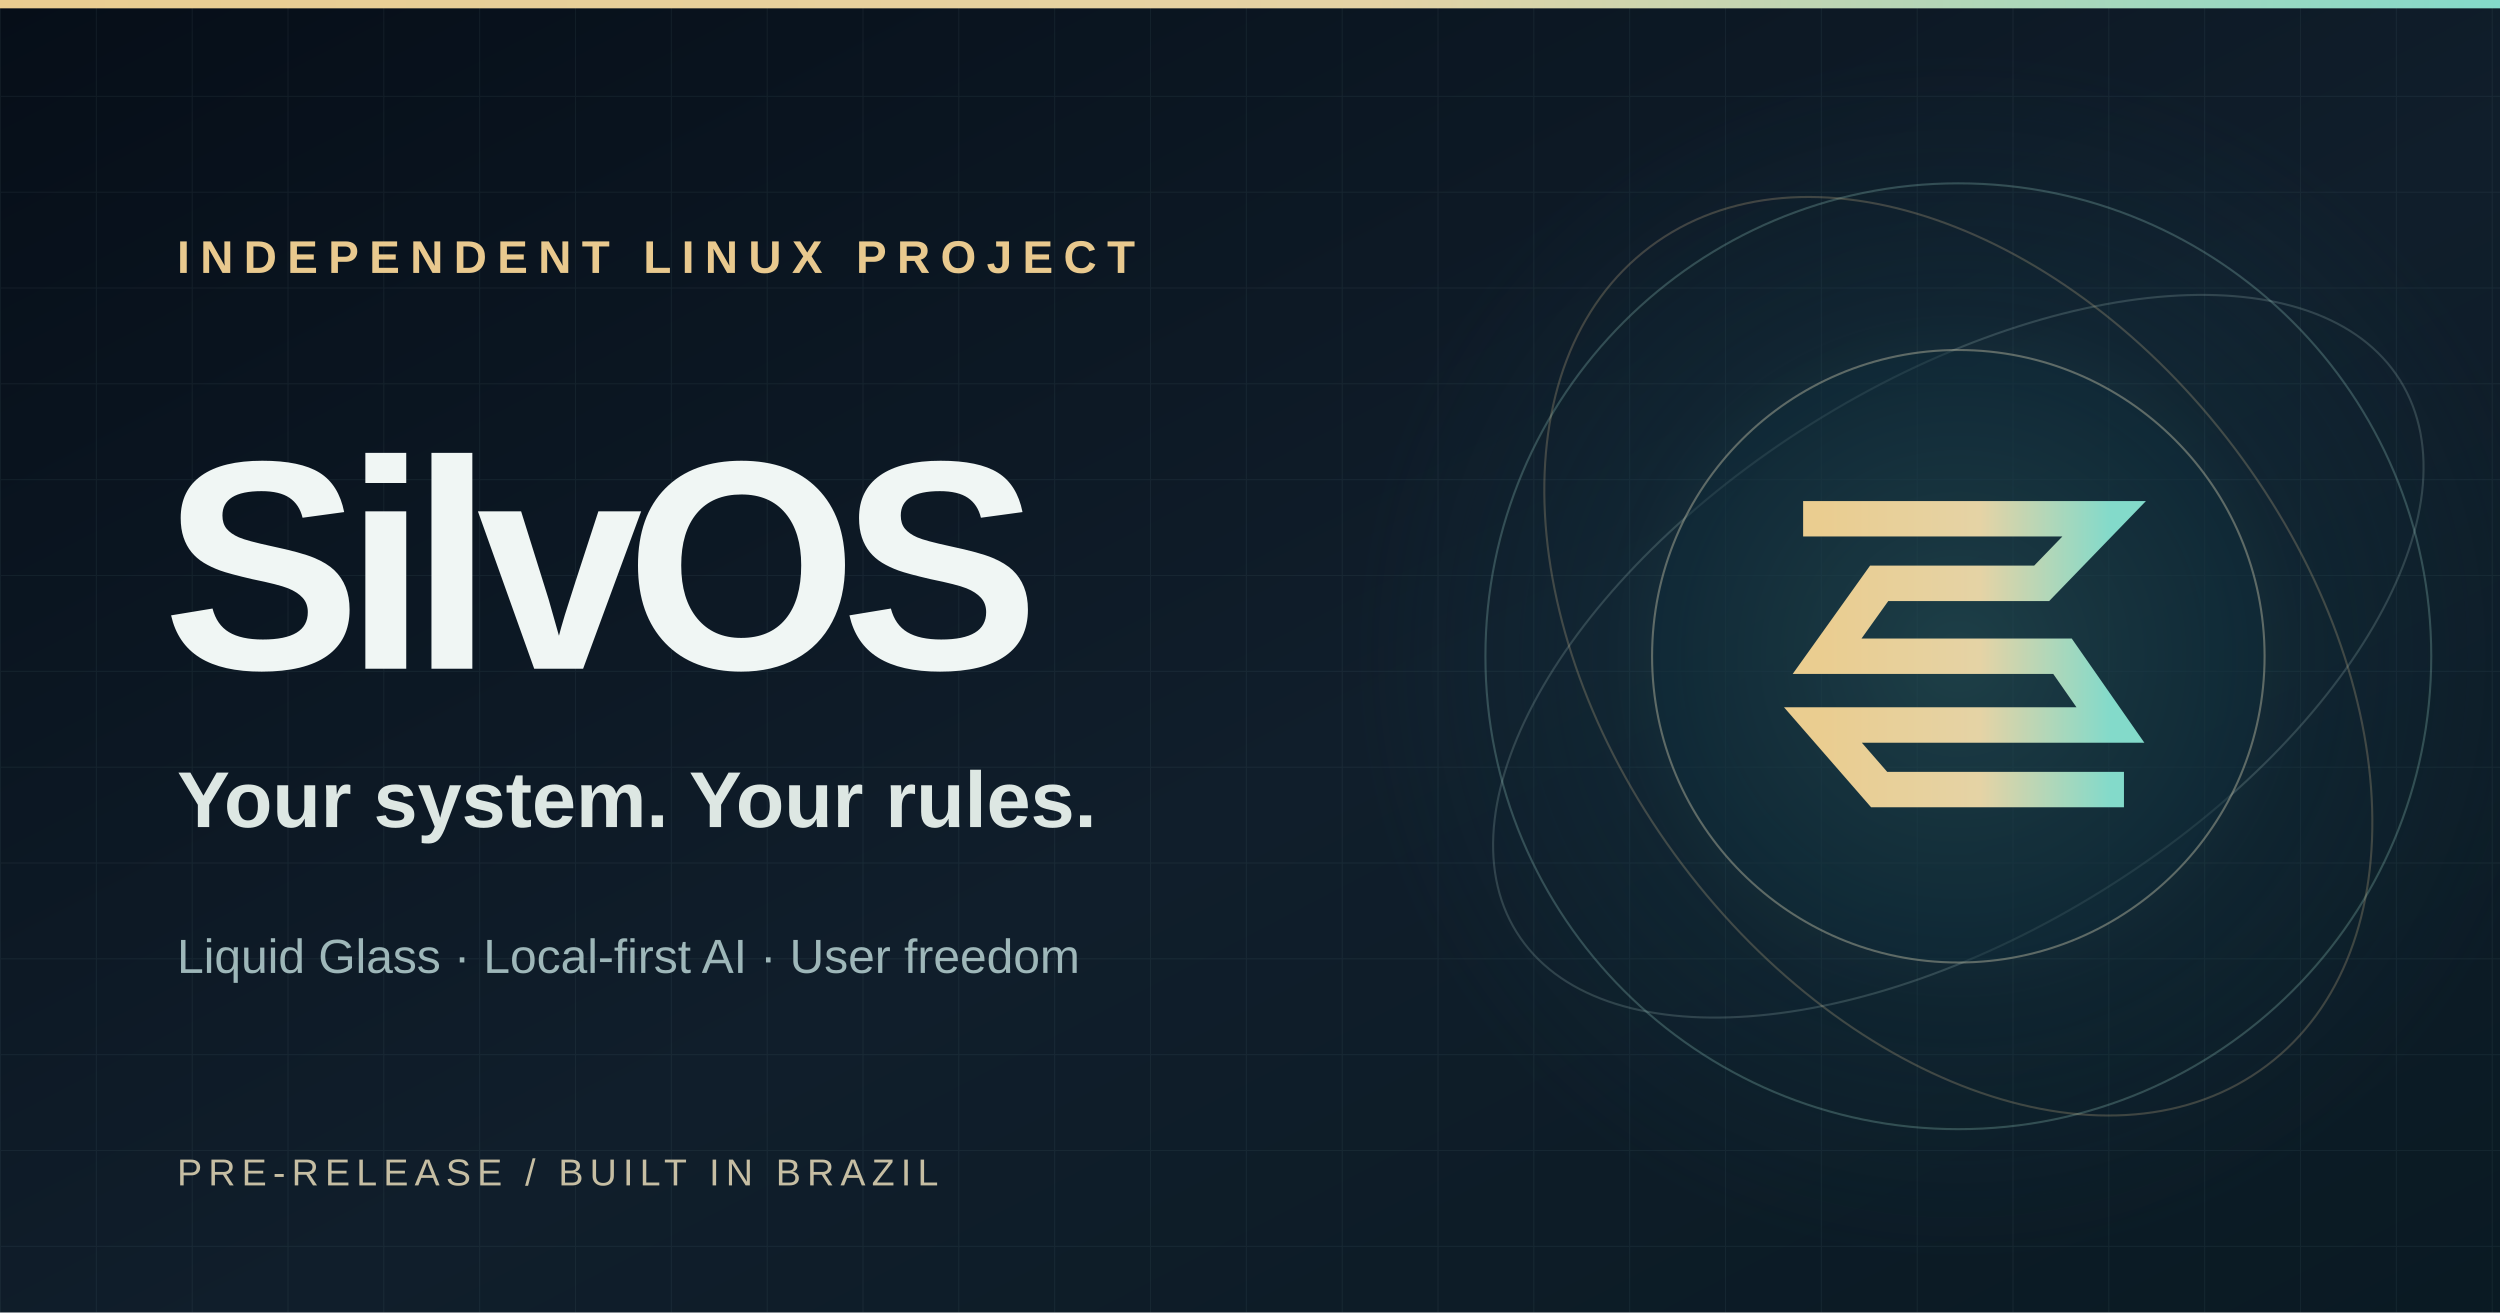
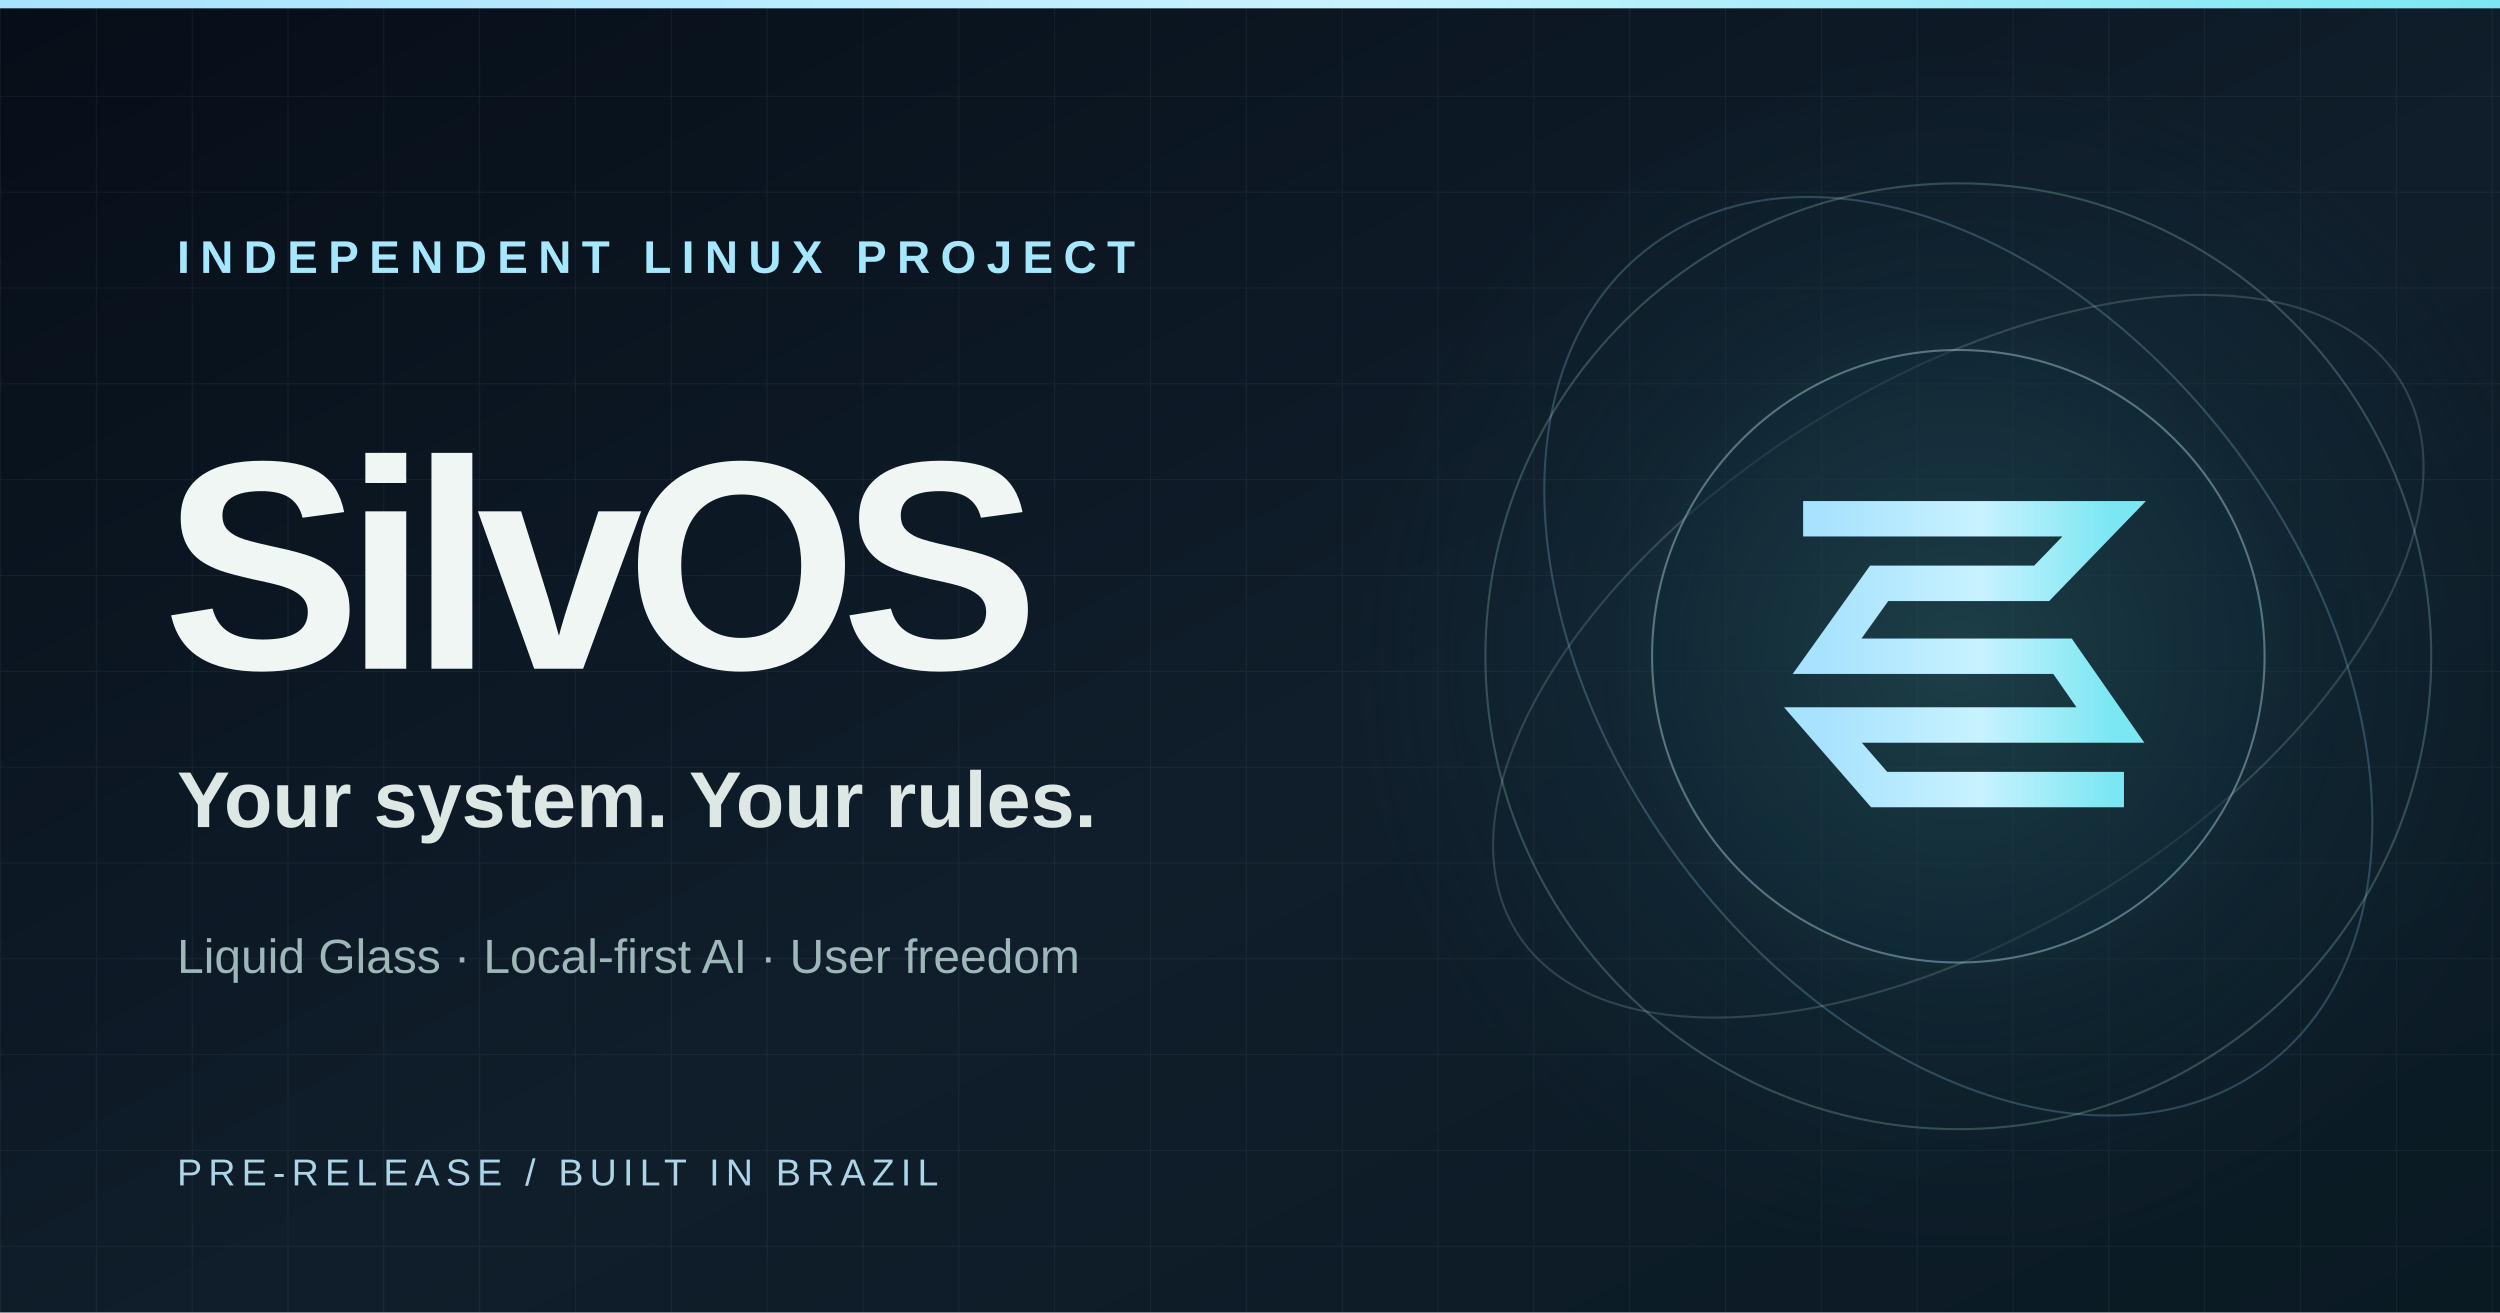
<svg xmlns="http://www.w3.org/2000/svg" viewBox="0 0 1200 630" role="img" aria-labelledby="title desc">
  <defs>
    <linearGradient id="bg" x1="0" y1="0" x2="1" y2="1">
      <stop stop-color="#060E18" />
      <stop offset=".55" stop-color="#101E2B" />
      <stop offset="1" stop-color="#0A1A23" />
    </linearGradient>
    <linearGradient id="line" x1="0" y1="0" x2="1" y2="0">
-       <stop stop-color="#EACD90" />
-       <stop offset=".55" stop-color="#E5D3A5" />
-       <stop offset="1" stop-color="#83DACA" />
+       <stop stop-color="#A7E2FF" />
+       <stop offset=".55" stop-color="#C8F2FF" />
+       <stop offset="1" stop-color="#7BE7F2" />
    </linearGradient>
    <radialGradient id="glass">
      <stop stop-color="#71CEBA" stop-opacity=".32" />
      <stop offset=".58" stop-color="#153E4C" stop-opacity=".23" />
      <stop offset="1" stop-color="#153E4C" stop-opacity="0" />
    </radialGradient>
    <pattern id="grid" width="46" height="46" patternUnits="userSpaceOnUse">
      <path d="M46 0H0V46" stroke="#A5CFCE" stroke-opacity=".065" fill="none" />
    </pattern>
  </defs>
  <rect width="1200" height="630" fill="url(#bg)" />
  <rect width="1200" height="630" fill="url(#grid)" />
  <rect x="0" y="0" width="1200" height="4" fill="url(#line)" />
  <circle cx="940" cy="315" r="290" fill="url(#glass)" />
  <circle cx="940" cy="315" r="227" stroke="#A3DDD1" stroke-opacity=".25" fill="none" />
  <ellipse cx="940" cy="315" rx="250" ry="132" stroke="#B6D6CD" stroke-opacity=".2" fill="none" transform="rotate(-32 940 315)" />
-   <ellipse cx="940" cy="315" rx="246" ry="166" stroke="#E7C996" stroke-opacity=".23" fill="none" transform="rotate(53 940 315)" />
-   <circle cx="940" cy="315" r="147" fill="#0D2837" fill-opacity=".48" stroke="#DAD5B5" stroke-opacity=".38" />
+   <ellipse cx="940" cy="315" rx="246" ry="166" stroke="#9DDCFF" stroke-opacity=".23" fill="none" transform="rotate(53 940 315)" />
+   <circle cx="940" cy="315" r="147" fill="#0D2837" fill-opacity=".48" stroke="#CBF1FF" stroke-opacity=".38" />
  <path d="M874 249H1010L980 280H902L877 315H990L1013 348H875L902 379H1011" stroke="url(#line)" stroke-width="17" fill="none" stroke-linecap="square" />
-   <text x="85" y="131" font-family="Arial,Helvetica,sans-serif" font-size="22" fill="#E9C98E" font-weight="700" letter-spacing="5">INDEPENDENT LINUX PROJECT</text>
+   <text x="85" y="131" font-family="Arial,Helvetica,sans-serif" font-size="22" fill="#A5E7FF" font-weight="700" letter-spacing="5">INDEPENDENT LINUX PROJECT</text>
  <text x="78" y="321" font-family="Arial,Helvetica,sans-serif" font-size="143" fill="#F0F6F4" font-weight="800" letter-spacing="-8">SilvOS</text>
  <text x="85" y="397" font-family="Arial,Helvetica,sans-serif" font-size="38" fill="#DDE7E3" font-weight="600">Your system. Your rules.</text>
  <text x="85" y="467" font-family="Arial,Helvetica,sans-serif" font-size="23" fill="#9EB7B9">Liquid Glass  ·  Local-first AI  ·  User freedom</text>
  <path d="M85 524H650" stroke="url(#line)" stroke-opacity=".55" />
-   <text x="85" y="569" font-family="Arial,Helvetica,sans-serif" font-size="18" fill="#C6BEA3" letter-spacing="3">PRE-RELEASE  /  BUILT IN BRAZIL</text>
+   <text x="85" y="569" font-family="Arial,Helvetica,sans-serif" font-size="18" fill="#AED4E8" letter-spacing="3">PRE-RELEASE  /  BUILT IN BRAZIL</text>
</svg>
